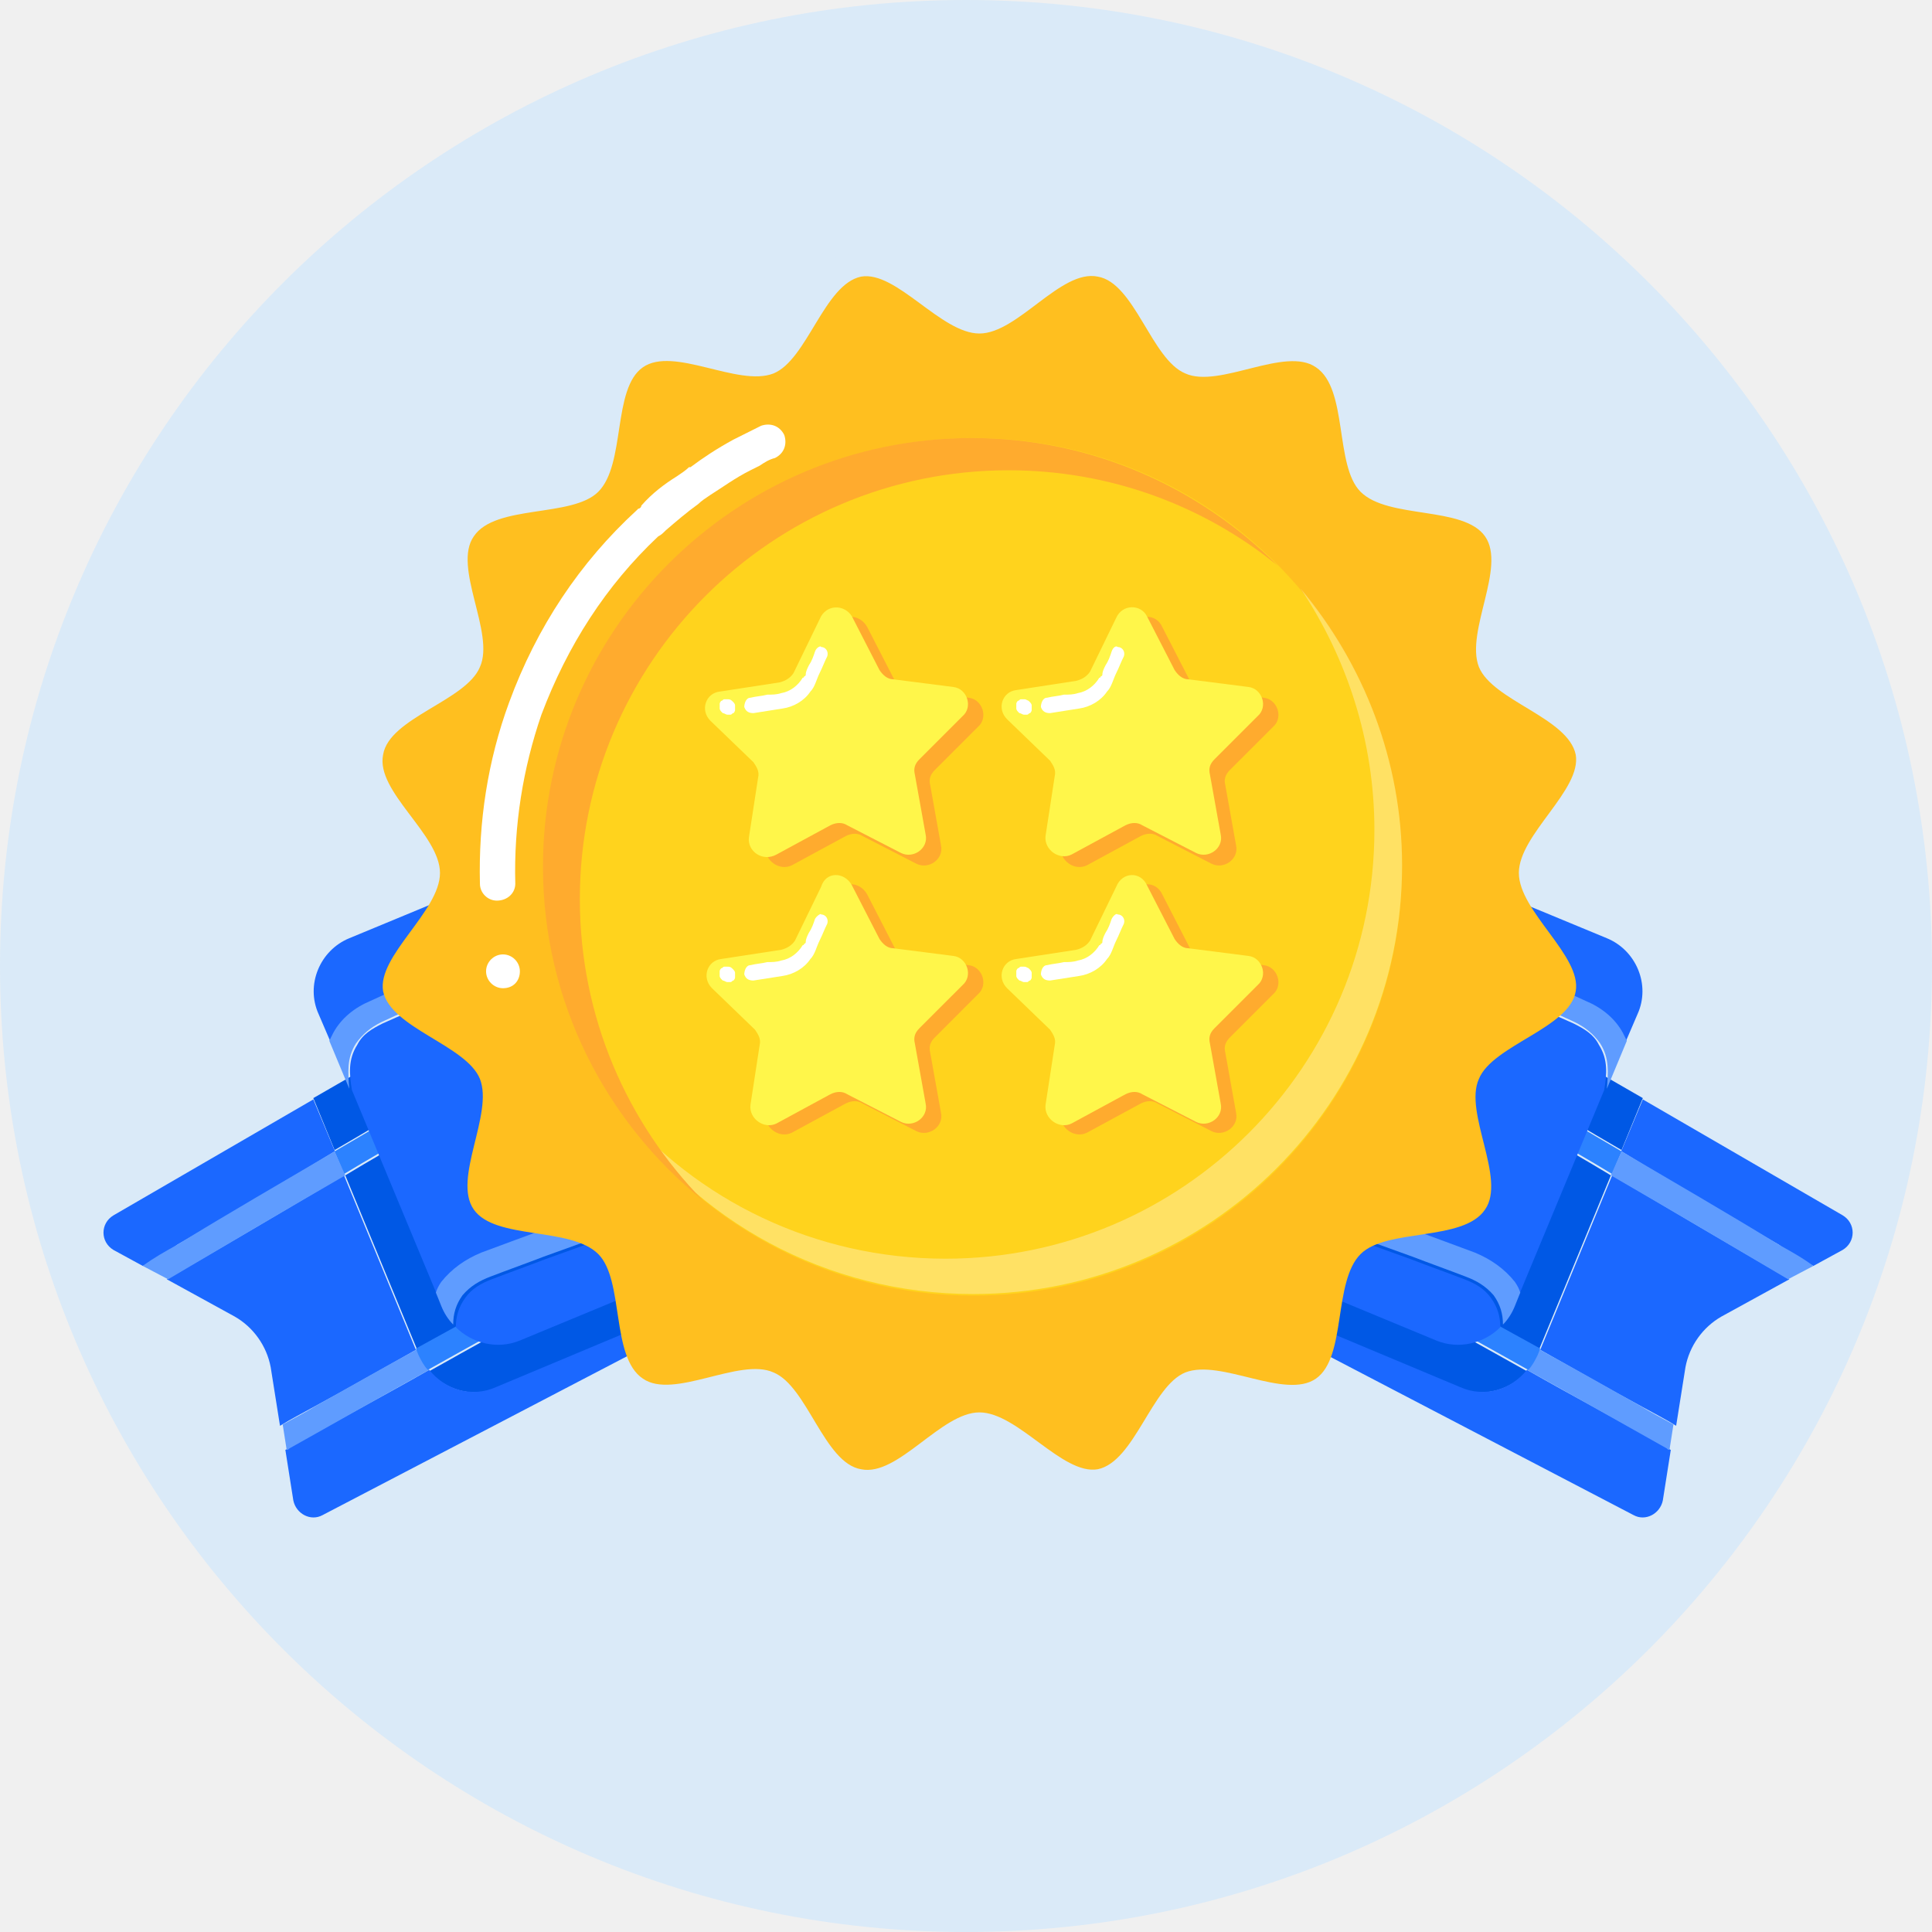
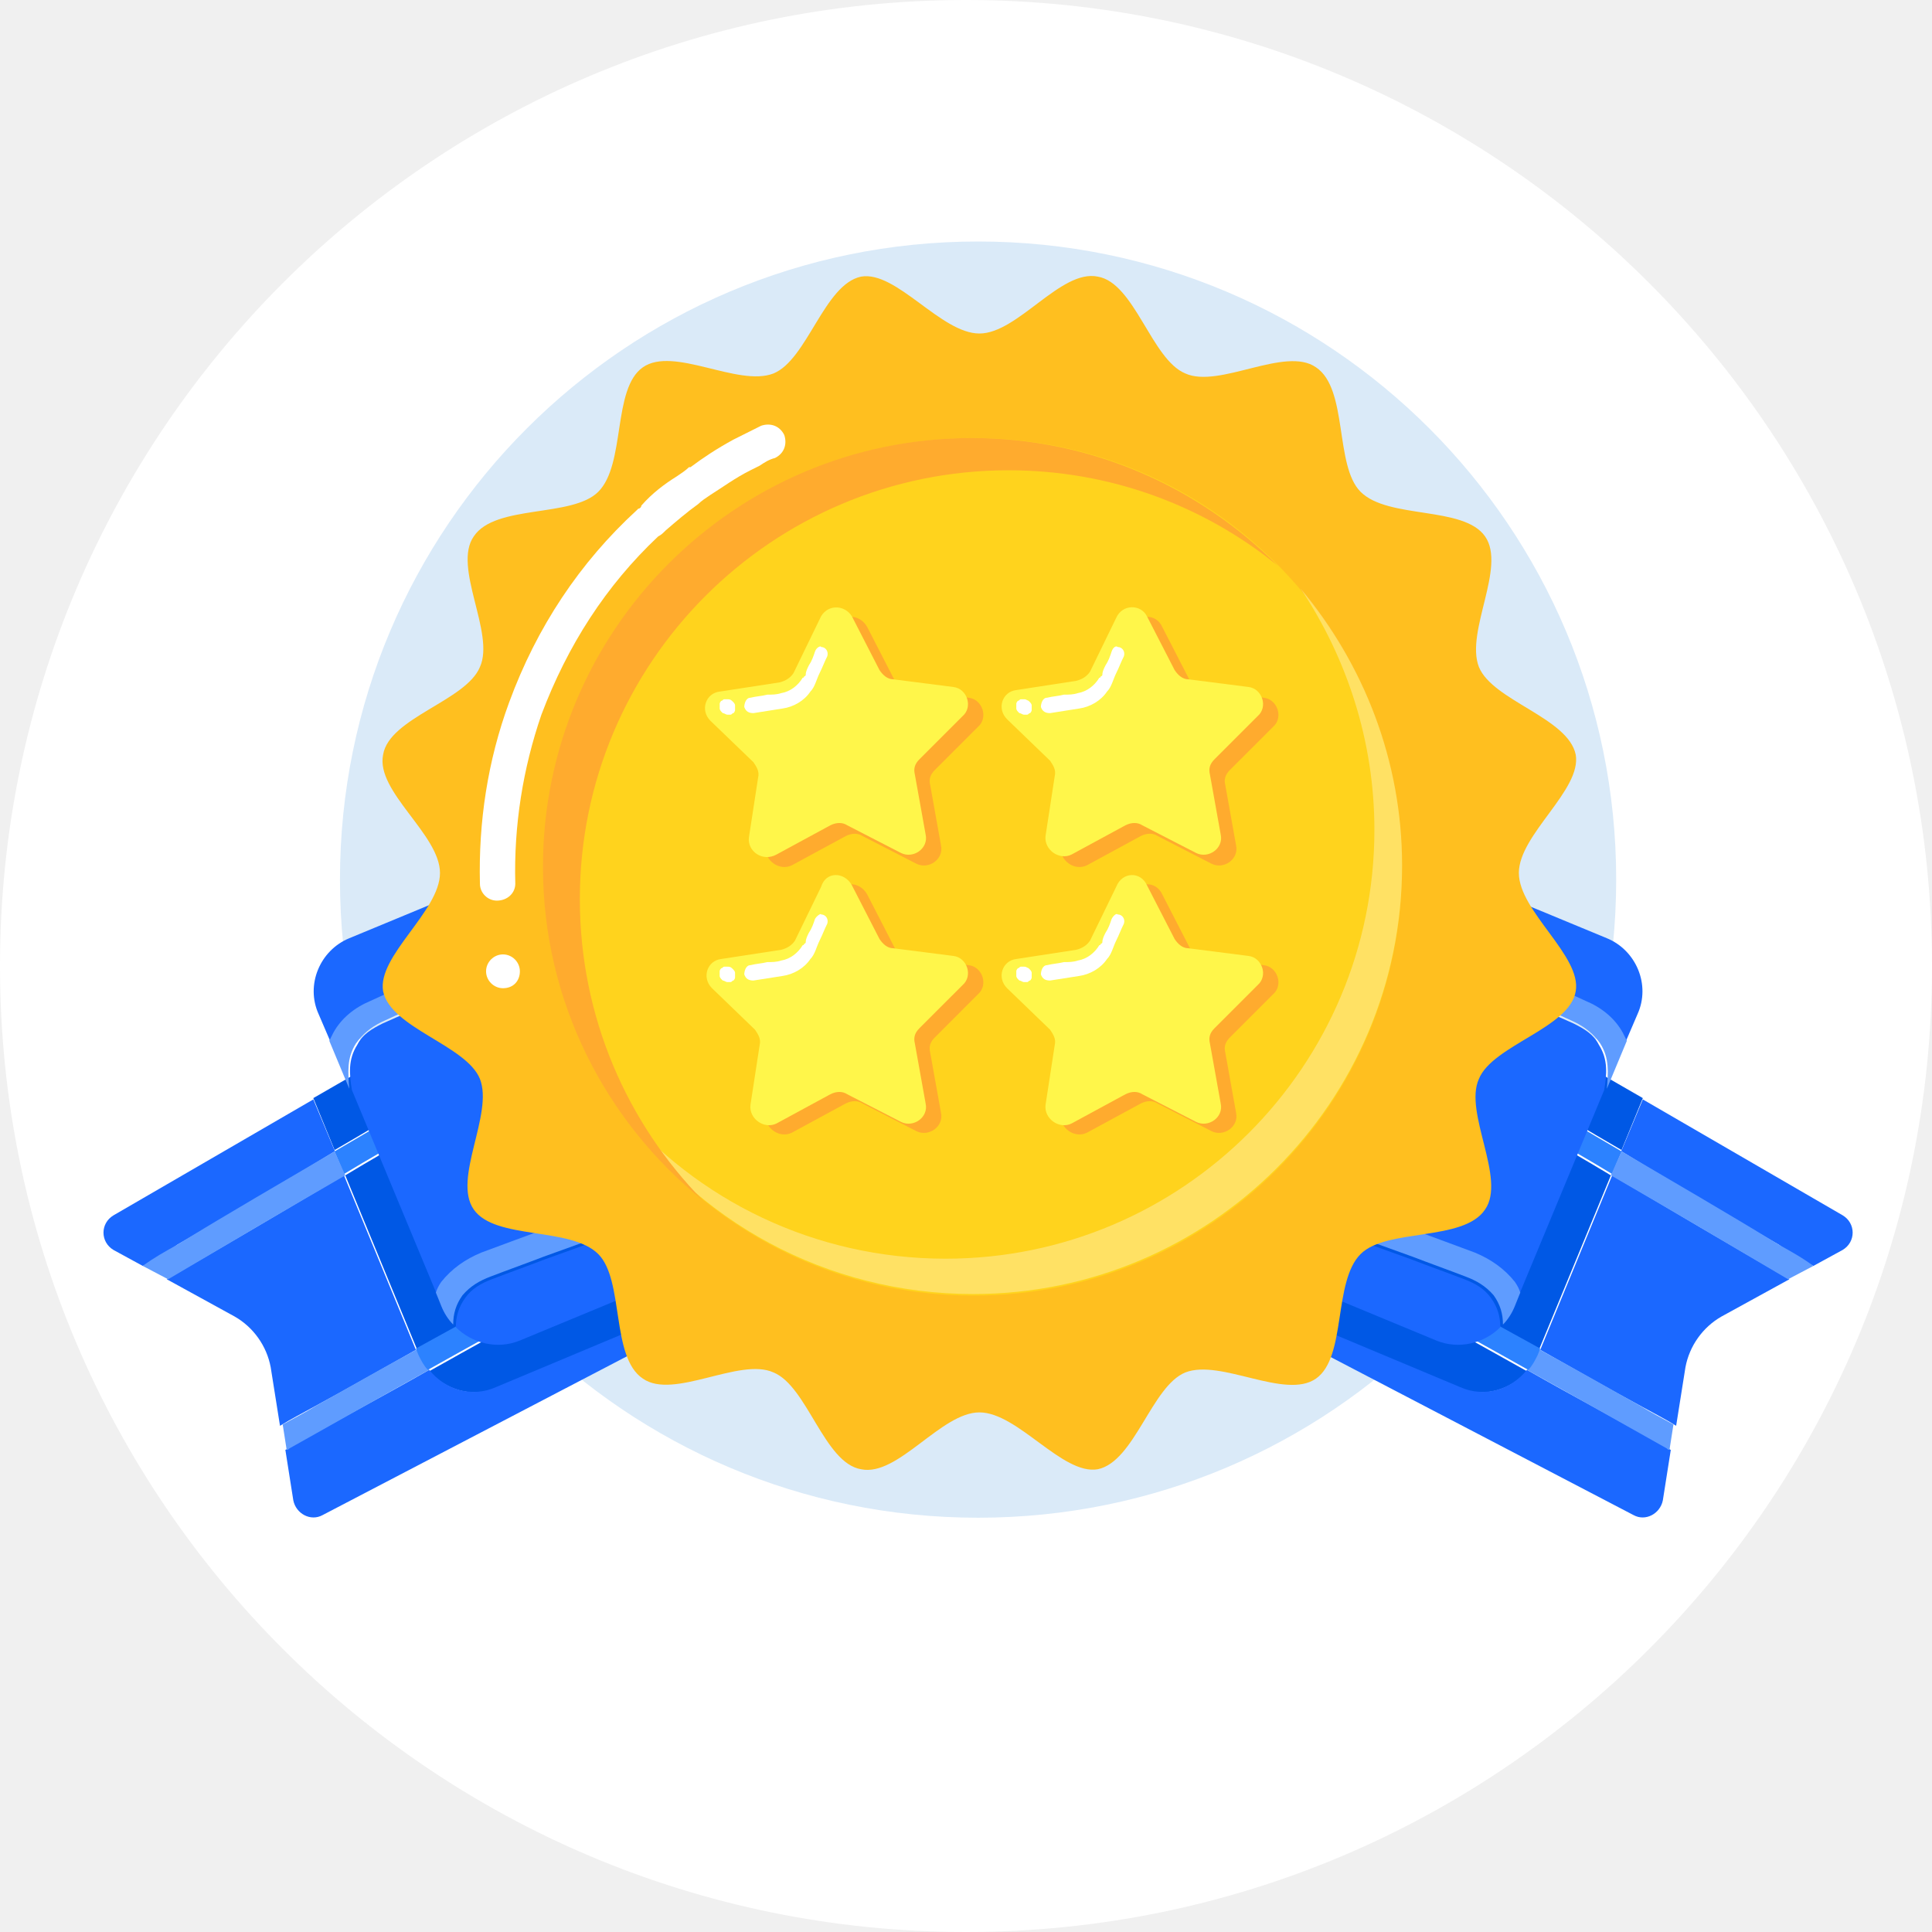
<svg xmlns="http://www.w3.org/2000/svg" width="56" height="56" viewBox="0 0 56 56" fill="none">
-   <rect y="3.05176e-05" width="56" height="56" rx="28" fill="#DAEAF8" />
+   <rect y="3.05176e-05" width="56" height="56" rx="28" fill="white" />
  <path d="M28.35 43.992C38.565 43.992 46.846 35.711 46.846 25.496C46.846 15.281 38.565 7 28.35 7C18.135 7 9.854 15.281 9.854 25.496C9.854 35.711 18.135 43.992 28.35 43.992Z" fill="#DAEAF8" />
  <path d="M11.63 30.361L9.082 31.829L9.699 33.335C10.703 32.755 11.707 32.138 12.711 31.558C12.325 31.211 11.978 30.786 11.63 30.361Z" fill="#0058E5" />
  <path d="M13.213 32.138L13.175 32.176C12.827 32.408 12.441 32.601 12.094 32.833C11.399 33.258 10.704 33.644 10.008 34.068L12.094 39.127C13.677 38.239 15.26 37.351 16.882 36.462C17.268 36.231 17.654 36.849 17.229 37.08C16.843 37.273 16.496 37.505 16.109 37.698C14.874 38.393 13.677 39.05 12.441 39.745C12.905 40.285 13.677 40.517 14.372 40.247L18.928 38.355C19.006 36.887 15.878 34.841 13.213 32.138Z" fill="#0058E5" />
  <path d="M12.827 31.558C12.789 31.597 12.75 31.597 12.711 31.636C12.866 31.829 13.059 31.983 13.213 32.176C13.522 31.906 13.175 31.327 12.827 31.558Z" fill="#5F9CFF" />
  <path d="M13.175 32.176L13.213 32.138C13.059 31.983 12.866 31.79 12.711 31.597C11.707 32.176 10.703 32.794 9.699 33.373L9.97 34.03C10.665 33.605 11.36 33.219 12.055 32.794C12.441 32.601 12.789 32.369 13.175 32.176Z" fill="#2C82FF" />
  <path d="M9.97 34.068L9.854 33.721L9.97 34.068Z" fill="#5F9CFF" />
  <path d="M9.97 34.068C8.271 35.072 6.572 36.076 4.834 37.08L6.803 38.161C7.344 38.47 7.73 39.011 7.846 39.629L8.116 41.328C8.425 41.135 8.734 40.98 9.082 40.787C10.086 40.246 11.09 39.667 12.055 39.127L9.97 34.068Z" fill="#1B68FF" />
  <path d="M9.7 33.373L9.854 33.721L9.082 31.867L3.29 35.227C2.903 35.458 2.903 35.999 3.29 36.231L4.139 36.694C4.487 36.501 4.834 36.308 5.143 36.076C6.688 35.188 8.194 34.3 9.7 33.373Z" fill="#1B68FF" />
  <path d="M9.854 33.721L9.7 33.373C8.194 34.261 6.649 35.149 5.143 36.076C4.796 36.269 4.448 36.462 4.139 36.694L4.873 37.08C6.572 36.076 8.271 35.072 10.008 34.068L9.854 33.721Z" fill="#5F9CFF" />
  <path d="M12.171 39.319C12.209 39.397 12.248 39.474 12.287 39.551C12.248 39.474 12.209 39.397 12.171 39.319Z" fill="#1B68FF" />
  <path d="M14.372 40.208C13.677 40.517 12.904 40.285 12.441 39.706C11.09 40.478 9.699 41.212 8.348 41.984C8.309 41.984 8.309 42.023 8.271 42.023L8.502 43.49C8.58 43.876 9.004 44.108 9.352 43.915L18.233 39.281C18.697 39.011 18.89 38.702 18.89 38.316L14.372 40.208Z" fill="#1B68FF" />
  <path d="M12.171 39.319L12.094 39.165L12.171 39.319Z" fill="#5F9CFF" />
  <path d="M12.287 39.551C12.325 39.628 12.364 39.667 12.402 39.744C12.364 39.667 12.325 39.59 12.287 39.551Z" fill="#5F9CFF" />
  <path d="M12.441 39.706C12.402 39.667 12.364 39.59 12.325 39.513C12.287 39.435 12.248 39.358 12.209 39.281L12.171 39.165L12.132 39.088C11.128 39.629 10.124 40.208 9.159 40.748C8.85 40.941 8.541 41.096 8.194 41.289L8.309 42.023C8.348 42.023 8.348 42.023 8.387 41.984C9.7 41.25 11.051 40.478 12.441 39.706Z" fill="#5F9CFF" />
  <path d="M17.191 37.041C17.577 36.81 17.229 36.192 16.843 36.424C15.26 37.312 13.677 38.2 12.055 39.088L12.132 39.281C12.209 39.436 12.287 39.59 12.402 39.706C13.638 39.011 14.835 38.354 16.071 37.659C16.457 37.466 16.843 37.235 17.191 37.041Z" fill="#2C82FF" />
  <path d="M22.404 33.914L18.851 25.38C18.503 24.531 17.5 24.106 16.65 24.492L10.124 27.195C9.275 27.543 8.85 28.547 9.236 29.396L9.584 30.207C9.622 30.13 9.661 30.052 9.7 29.975C9.97 29.55 10.317 29.241 10.781 29.048C13.291 27.89 15.839 26.809 18.388 25.689C18.812 25.496 19.044 26.191 18.619 26.346C18.195 26.538 17.77 26.732 17.384 26.886C15.8 27.581 14.179 28.315 12.596 29.01C12.094 29.241 11.592 29.435 11.09 29.666C10.781 29.821 10.51 29.975 10.356 30.284C10.086 30.709 10.124 31.134 10.201 31.597L12.673 37.544C12.711 37.428 12.789 37.35 12.827 37.235C13.098 36.81 13.522 36.539 13.986 36.385C16.573 35.42 19.198 34.493 21.786 33.566C22.21 33.412 22.404 34.107 21.979 34.261C21.554 34.416 21.129 34.57 20.704 34.725C19.083 35.304 17.422 35.922 15.8 36.501C15.299 36.694 14.758 36.887 14.256 37.08C13.947 37.196 13.677 37.35 13.484 37.621C13.291 37.891 13.213 38.161 13.213 38.47C13.677 38.934 14.41 39.127 15.067 38.856L21.593 36.153C22.365 35.729 22.751 34.763 22.404 33.914Z" fill="#1B68FF" />
  <path d="M10.317 30.245C10.51 29.975 10.742 29.782 11.051 29.628C11.553 29.396 12.055 29.164 12.557 28.971C14.14 28.276 15.762 27.543 17.345 26.847C17.77 26.654 18.195 26.461 18.581 26.307C19.005 26.114 18.774 25.457 18.349 25.65C15.8 26.77 13.252 27.851 10.742 29.01C10.279 29.203 9.893 29.512 9.661 29.936C9.622 30.014 9.584 30.091 9.545 30.168L10.124 31.558C10.086 31.095 10.047 30.67 10.317 30.245Z" fill="#5F9CFF" />
  <path d="M14.217 37.003C14.719 36.81 15.26 36.617 15.762 36.424C17.384 35.844 19.044 35.227 20.666 34.648C21.091 34.493 21.515 34.339 21.94 34.184C22.365 34.03 22.172 33.335 21.747 33.489C19.16 34.416 16.534 35.343 13.947 36.308C13.484 36.501 13.098 36.771 12.789 37.157C12.711 37.273 12.673 37.35 12.634 37.466L12.789 37.852C12.866 38.045 12.982 38.239 13.136 38.393C13.136 38.084 13.213 37.814 13.406 37.544C13.638 37.273 13.908 37.119 14.217 37.003Z" fill="#5F9CFF" />
  <path d="M45.07 30.361L47.618 31.829L47.001 33.335C45.997 32.755 44.993 32.138 43.989 31.558C44.375 31.211 44.722 30.786 45.07 30.361Z" fill="#0058E5" />
  <path d="M43.487 32.138L43.525 32.176C43.873 32.408 44.259 32.601 44.606 32.833C45.301 33.258 45.996 33.644 46.692 34.069L44.606 39.127C43.023 38.239 41.44 37.351 39.818 36.462C39.432 36.231 39.046 36.849 39.471 37.08C39.857 37.273 40.205 37.505 40.591 37.698C41.826 38.393 43.023 39.05 44.259 39.745C43.796 40.285 43.023 40.517 42.328 40.247L37.772 38.355C37.695 36.887 40.822 34.841 43.487 32.138Z" fill="#0058E5" />
  <path d="M43.873 31.558C43.911 31.597 43.95 31.597 43.989 31.636C43.834 31.829 43.641 31.983 43.487 32.176C43.178 31.906 43.525 31.327 43.873 31.558Z" fill="#5F9CFF" />
  <path d="M43.525 32.176L43.487 32.138C43.641 31.983 43.834 31.79 43.989 31.597C44.993 32.176 45.997 32.794 47.001 33.373L46.73 34.03C46.035 33.605 45.34 33.219 44.645 32.794C44.259 32.601 43.911 32.37 43.525 32.176Z" fill="#2C82FF" />
  <path d="M46.73 34.068L46.846 33.72L46.73 34.068Z" fill="#5F9CFF" />
  <path d="M46.73 34.068C48.429 35.072 50.128 36.076 51.866 37.08L49.897 38.161C49.356 38.47 48.97 39.011 48.854 39.628L48.584 41.327C48.275 41.134 47.966 40.98 47.618 40.787C46.614 40.246 45.61 39.667 44.645 39.126L46.73 34.068Z" fill="#1B68FF" />
  <path d="M47.001 33.373L46.846 33.72L47.618 31.867L53.41 35.226C53.797 35.458 53.797 35.999 53.41 36.23L52.561 36.694C52.213 36.501 51.866 36.307 51.557 36.076C50.012 35.188 48.507 34.3 47.001 33.373Z" fill="#1B68FF" />
  <path d="M46.846 33.72L47.001 33.373C48.507 34.261 50.051 35.149 51.557 36.076C51.904 36.269 52.252 36.462 52.561 36.694L51.827 37.08C50.128 36.076 48.429 35.072 46.692 34.068L46.846 33.72Z" fill="#5F9CFF" />
  <path d="M44.529 39.319C44.491 39.397 44.452 39.474 44.413 39.551C44.452 39.474 44.491 39.397 44.529 39.319Z" fill="#1B68FF" />
  <path d="M42.328 40.208C43.023 40.517 43.796 40.285 44.259 39.706C45.61 40.478 47.001 41.212 48.352 41.984C48.391 41.984 48.391 42.023 48.429 42.023L48.198 43.49C48.12 43.876 47.696 44.108 47.348 43.915L38.467 39.281C38.004 39.011 37.81 38.702 37.81 38.316L42.328 40.208Z" fill="#1B68FF" />
  <path d="M44.529 39.32L44.606 39.165L44.529 39.32Z" fill="#5F9CFF" />
  <path d="M44.413 39.551C44.375 39.629 44.336 39.667 44.297 39.744C44.336 39.667 44.375 39.59 44.413 39.551Z" fill="#5F9CFF" />
  <path d="M44.259 39.706C44.297 39.667 44.336 39.59 44.375 39.513C44.413 39.435 44.452 39.358 44.491 39.281L44.529 39.165L44.568 39.088C45.572 39.629 46.576 40.208 47.541 40.748C47.85 40.941 48.159 41.096 48.506 41.289L48.391 42.023C48.352 42.023 48.352 42.023 48.313 41.984C47.001 41.25 45.649 40.478 44.259 39.706Z" fill="#5F9CFF" />
  <path d="M39.509 37.042C39.123 36.81 39.471 36.192 39.857 36.424C41.44 37.312 43.023 38.2 44.645 39.088L44.568 39.281C44.491 39.436 44.413 39.59 44.297 39.706C43.062 39.011 41.865 38.354 40.629 37.659C40.243 37.466 39.857 37.235 39.509 37.042Z" fill="#2C82FF" />
  <path d="M34.297 33.914L37.849 25.38C38.197 24.531 39.2 24.106 40.05 24.492L46.576 27.195C47.425 27.543 47.85 28.547 47.464 29.396L47.116 30.207C47.078 30.13 47.039 30.052 47.001 29.975C46.73 29.55 46.383 29.241 45.919 29.048C43.409 27.89 40.861 26.809 38.312 25.689C37.888 25.496 37.656 26.191 38.081 26.346C38.505 26.538 38.93 26.732 39.316 26.886C40.9 27.581 42.521 28.315 44.104 29.01C44.606 29.241 45.108 29.435 45.61 29.666C45.919 29.821 46.19 29.975 46.344 30.284C46.614 30.709 46.576 31.134 46.498 31.597L44.027 37.544C43.989 37.428 43.911 37.35 43.873 37.235C43.602 36.81 43.178 36.539 42.714 36.385C40.127 35.42 37.501 34.493 34.914 33.566C34.49 33.412 34.297 34.107 34.721 34.261C35.146 34.416 35.571 34.57 35.995 34.725C37.617 35.304 39.278 35.922 40.9 36.501C41.401 36.694 41.942 36.887 42.444 37.08C42.753 37.196 43.023 37.35 43.216 37.621C43.409 37.891 43.487 38.161 43.487 38.47C43.023 38.934 42.29 39.127 41.633 38.856L35.107 36.153C34.335 35.729 33.949 34.763 34.297 33.914Z" fill="#1B68FF" />
  <path d="M46.383 30.245C46.19 29.975 45.958 29.782 45.649 29.628C45.147 29.396 44.645 29.164 44.143 28.971C42.56 28.276 40.938 27.543 39.355 26.847C38.93 26.654 38.505 26.461 38.119 26.307C37.694 26.114 37.926 25.457 38.351 25.65C40.9 26.77 43.448 27.851 45.958 29.01C46.421 29.203 46.807 29.512 47.039 29.936C47.078 30.014 47.116 30.091 47.155 30.168L46.576 31.558C46.614 31.095 46.653 30.67 46.383 30.245Z" fill="#5F9CFF" />
  <path d="M42.483 37.003C41.981 36.81 41.44 36.617 40.938 36.424C39.316 35.844 37.656 35.227 36.034 34.648C35.609 34.493 35.185 34.339 34.76 34.184C34.335 34.03 34.528 33.335 34.953 33.489C37.54 34.416 40.166 35.343 42.753 36.308C43.216 36.501 43.602 36.771 43.911 37.157C43.989 37.273 44.027 37.35 44.066 37.466L43.911 37.852C43.834 38.045 43.718 38.239 43.564 38.393C43.564 38.084 43.486 37.814 43.294 37.544C43.062 37.273 42.791 37.119 42.483 37.003Z" fill="#5F9CFF" />
  <path d="M44.025 25.303C44.025 24.189 45.852 22.897 45.673 21.873C45.451 20.803 43.268 20.313 42.867 19.333C42.466 18.309 43.669 16.438 43.045 15.547C42.421 14.656 40.239 15.057 39.437 14.255C38.679 13.498 39.08 11.27 38.145 10.647C37.254 10.023 35.338 11.27 34.358 10.825C33.378 10.424 32.888 8.197 31.819 8.018C30.75 7.796 29.503 9.667 28.389 9.667C27.275 9.667 25.983 7.84 24.959 8.018C23.89 8.241 23.4 10.424 22.42 10.825C21.395 11.226 19.524 10.023 18.633 10.647C17.742 11.27 18.143 13.453 17.341 14.255C16.584 15.012 14.357 14.611 13.733 15.547C13.109 16.438 14.357 18.353 13.911 19.333C13.51 20.313 11.283 20.803 11.105 21.873C10.882 22.942 12.753 24.189 12.753 25.303C12.753 26.416 10.927 27.708 11.105 28.733C11.328 29.802 13.51 30.292 13.911 31.272C14.312 32.297 13.109 34.168 13.733 35.059C14.357 35.95 16.54 35.549 17.341 36.35C18.099 37.108 17.698 39.335 18.633 39.959C19.524 40.582 21.44 39.335 22.42 39.781C23.4 40.181 23.89 42.409 24.959 42.587C26.028 42.81 27.275 40.939 28.389 40.939C29.503 40.939 30.795 42.765 31.819 42.587C32.888 42.364 33.378 40.181 34.358 39.781C35.383 39.38 37.254 40.582 38.145 39.959C39.036 39.335 38.635 37.152 39.437 36.35C40.194 35.593 42.421 35.994 43.045 35.059C43.669 34.168 42.421 32.252 42.867 31.272C43.268 30.292 45.495 29.802 45.673 28.733C45.852 27.708 44.025 26.416 44.025 25.303Z" fill="#FFBF1F" />
  <path d="M28.211 37.553C35.075 37.553 40.639 31.989 40.639 25.124C40.639 18.26 35.075 12.696 28.211 12.696C21.347 12.696 15.782 18.26 15.782 25.124C15.782 31.989 21.347 37.553 28.211 37.553Z" fill="#FFD31D" />
  <path opacity="0.5" d="M37.7 17.061C39.036 19.066 39.838 21.471 39.838 24.055C39.838 30.915 34.269 36.484 27.409 36.484C23.623 36.484 20.192 34.791 17.921 32.074C20.148 35.37 23.934 37.508 28.211 37.508C35.071 37.508 40.64 31.94 40.64 25.08C40.64 22.05 39.526 19.244 37.7 17.061Z" fill="#FFEFAB" />
  <path d="M16.807 26.06C16.807 19.2 22.375 13.631 29.235 13.631C32.176 13.631 34.893 14.656 37.031 16.393C34.759 14.121 31.641 12.696 28.166 12.696C21.306 12.696 15.738 18.264 15.738 25.124C15.738 29.044 17.564 32.519 20.371 34.791C18.188 32.564 16.807 29.49 16.807 26.06Z" fill="#FFAB2E" />
  <path d="M14.401 26.105C14.134 26.105 13.911 25.882 13.911 25.615C13.867 23.833 14.134 22.051 14.758 20.358C15.559 18.175 16.807 16.304 18.455 14.79L18.5 14.745C18.544 14.745 18.589 14.701 18.589 14.656C18.9 14.3 19.257 14.032 19.613 13.81C19.747 13.721 19.88 13.632 19.97 13.542C19.97 13.542 19.97 13.542 20.014 13.542C20.37 13.275 20.771 13.008 21.261 12.741C21.351 12.696 21.44 12.652 21.529 12.607C21.707 12.518 21.885 12.429 22.063 12.34C22.331 12.251 22.598 12.34 22.732 12.607C22.821 12.874 22.732 13.142 22.464 13.275C22.286 13.32 22.152 13.409 22.019 13.498C21.93 13.542 21.84 13.587 21.751 13.632C21.306 13.854 20.95 14.121 20.593 14.344C20.46 14.433 20.326 14.522 20.237 14.611C19.925 14.834 19.613 15.101 19.301 15.369C19.212 15.458 19.168 15.502 19.079 15.547C17.564 16.973 16.45 18.71 15.693 20.715C15.158 22.274 14.891 23.922 14.936 25.615C14.936 25.882 14.713 26.105 14.401 26.105Z" fill="white" />
  <path d="M15.069 28.154C15.069 27.886 14.847 27.664 14.579 27.664C14.312 27.664 14.089 27.886 14.089 28.154C14.089 28.421 14.312 28.644 14.579 28.644C14.891 28.644 15.069 28.421 15.069 28.154Z" fill="white" />
  <path d="M33.69 18.175L34.492 19.734C34.581 19.868 34.715 20.002 34.893 20.002L36.63 20.224C37.031 20.269 37.209 20.803 36.898 21.071L35.65 22.318C35.517 22.452 35.472 22.585 35.517 22.764L35.828 24.501C35.917 24.902 35.472 25.214 35.116 25.035L33.556 24.233C33.423 24.144 33.245 24.144 33.066 24.233L31.507 25.08C31.151 25.258 30.706 24.946 30.75 24.545L31.017 22.808C31.062 22.63 30.973 22.496 30.884 22.363L29.636 21.16C29.325 20.848 29.503 20.358 29.904 20.313L31.641 20.046C31.819 20.002 31.953 19.912 32.042 19.779L32.799 18.22C32.977 17.774 33.512 17.774 33.69 18.175Z" fill="#FFAB2E" />
  <path d="M33.245 17.863L34.047 19.422C34.136 19.556 34.269 19.69 34.447 19.69L36.185 19.912C36.586 19.957 36.764 20.492 36.452 20.759L35.205 22.006C35.071 22.14 35.027 22.273 35.071 22.452L35.383 24.189C35.472 24.59 35.027 24.902 34.67 24.724L33.111 23.922C32.977 23.833 32.799 23.833 32.621 23.922L31.062 24.768C30.706 24.946 30.26 24.634 30.305 24.233L30.572 22.496C30.616 22.318 30.527 22.184 30.438 22.051L29.191 20.848C28.879 20.536 29.057 20.046 29.458 20.002L31.195 19.734C31.374 19.69 31.507 19.601 31.596 19.467L32.354 17.908C32.532 17.507 33.066 17.507 33.245 17.863Z" fill="#FFF64A" />
  <path d="M32.22 18.888C32.176 19.022 32.131 19.155 32.042 19.289C31.997 19.378 31.953 19.467 31.953 19.556C31.953 19.556 31.953 19.601 31.908 19.601C31.908 19.601 31.953 19.556 31.908 19.601C31.908 19.601 31.908 19.645 31.864 19.645C31.73 19.868 31.507 20.046 31.24 20.091C31.107 20.135 30.973 20.135 30.839 20.135C30.661 20.18 30.527 20.18 30.349 20.224C30.216 20.224 30.171 20.403 30.171 20.492C30.216 20.625 30.305 20.67 30.438 20.67C30.706 20.625 31.017 20.581 31.285 20.536C31.596 20.492 31.908 20.314 32.087 20.046C32.22 19.913 32.265 19.69 32.354 19.512C32.443 19.334 32.487 19.2 32.577 19.022C32.621 18.888 32.532 18.754 32.398 18.754C32.354 18.71 32.265 18.754 32.22 18.888Z" fill="white" />
  <path d="M29.681 20.269C29.636 20.269 29.636 20.269 29.592 20.269C29.547 20.269 29.547 20.314 29.503 20.314C29.503 20.314 29.458 20.358 29.458 20.403C29.458 20.447 29.458 20.447 29.458 20.492V20.536C29.458 20.581 29.503 20.625 29.503 20.625L29.547 20.67C29.592 20.67 29.636 20.715 29.681 20.715C29.725 20.715 29.725 20.715 29.77 20.715C29.814 20.715 29.814 20.67 29.859 20.67C29.859 20.67 29.904 20.625 29.904 20.581C29.904 20.536 29.904 20.536 29.904 20.492V20.447C29.904 20.403 29.859 20.358 29.859 20.358L29.814 20.314C29.725 20.269 29.725 20.269 29.681 20.269Z" fill="white" />
  <path d="M25.137 18.175L25.939 19.734C26.028 19.868 26.162 20.002 26.34 20.002L28.077 20.224C28.478 20.269 28.656 20.804 28.345 21.071L27.097 22.318C26.964 22.452 26.919 22.585 26.964 22.764L27.275 24.501C27.364 24.902 26.919 25.214 26.563 25.036L25.003 24.234C24.87 24.145 24.692 24.145 24.514 24.234L22.954 25.08C22.598 25.258 22.152 24.947 22.197 24.546L22.464 22.808C22.509 22.63 22.42 22.496 22.331 22.363L21.083 21.16C20.771 20.848 20.95 20.358 21.351 20.314L23.088 20.046C23.266 20.002 23.4 19.913 23.489 19.779L24.246 18.22C24.38 17.774 24.914 17.774 25.137 18.175Z" fill="#FFAB2E" />
  <path d="M24.692 17.863L25.493 19.423C25.582 19.556 25.716 19.69 25.894 19.69L27.632 19.913C28.033 19.957 28.211 20.492 27.899 20.759L26.652 22.006C26.518 22.14 26.474 22.274 26.518 22.452L26.83 24.189C26.919 24.59 26.474 24.902 26.117 24.724L24.558 23.922C24.424 23.833 24.246 23.833 24.068 23.922L22.509 24.768C22.108 24.991 21.662 24.679 21.707 24.278L21.974 22.541C22.019 22.363 21.93 22.229 21.841 22.095L20.593 20.893C20.281 20.581 20.46 20.091 20.86 20.046L22.598 19.779C22.776 19.734 22.91 19.645 22.999 19.512L23.756 17.953C23.934 17.507 24.469 17.507 24.692 17.863Z" fill="#FFF64A" />
  <path d="M23.622 18.888C23.578 19.022 23.533 19.155 23.444 19.289C23.4 19.378 23.355 19.467 23.355 19.556C23.355 19.556 23.355 19.601 23.311 19.601C23.311 19.601 23.355 19.556 23.311 19.601C23.311 19.601 23.311 19.645 23.266 19.645C23.133 19.868 22.91 20.046 22.642 20.091C22.509 20.135 22.375 20.135 22.242 20.135C22.063 20.18 21.93 20.18 21.752 20.224C21.618 20.224 21.573 20.403 21.573 20.492C21.618 20.625 21.707 20.67 21.841 20.67C22.108 20.625 22.42 20.581 22.687 20.536C22.999 20.492 23.311 20.314 23.489 20.046C23.622 19.913 23.667 19.69 23.756 19.512C23.845 19.334 23.89 19.2 23.979 19.022C24.023 18.888 23.934 18.754 23.801 18.754C23.801 18.71 23.667 18.754 23.622 18.888Z" fill="white" />
  <path d="M21.083 20.269C21.039 20.269 21.039 20.269 20.994 20.269C20.95 20.269 20.95 20.314 20.905 20.314C20.905 20.314 20.861 20.358 20.861 20.403C20.861 20.447 20.861 20.447 20.861 20.492V20.536C20.861 20.581 20.905 20.625 20.905 20.625L20.95 20.67C20.994 20.67 21.039 20.715 21.083 20.715C21.128 20.715 21.128 20.715 21.172 20.715C21.217 20.715 21.217 20.67 21.262 20.67C21.262 20.67 21.306 20.625 21.306 20.581C21.306 20.536 21.306 20.536 21.306 20.492V20.447C21.306 20.403 21.262 20.358 21.262 20.358L21.217 20.314C21.172 20.269 21.128 20.269 21.083 20.269Z" fill="white" />
  <path d="M33.69 25.927L34.492 27.486C34.581 27.619 34.715 27.753 34.893 27.753L36.63 27.976C37.031 28.02 37.209 28.555 36.898 28.822L35.65 30.07C35.517 30.203 35.472 30.337 35.517 30.515L35.828 32.252C35.917 32.653 35.472 32.965 35.116 32.787L33.556 31.985C33.423 31.896 33.245 31.896 33.066 31.985L31.507 32.831C31.151 33.01 30.706 32.698 30.75 32.297L31.017 30.559C31.062 30.381 30.973 30.248 30.884 30.114L29.636 28.911C29.325 28.599 29.503 28.109 29.904 28.065L31.641 27.797C31.819 27.753 31.953 27.664 32.042 27.53L32.799 25.971C32.977 25.526 33.512 25.526 33.69 25.927Z" fill="#FFAB2E" />
  <path d="M33.245 25.659L34.047 27.218C34.136 27.352 34.269 27.486 34.447 27.486L36.185 27.708C36.586 27.753 36.764 28.288 36.452 28.555L35.205 29.802C35.071 29.936 35.027 30.069 35.071 30.247L35.383 31.985C35.472 32.386 35.027 32.698 34.67 32.519L33.111 31.718C32.977 31.628 32.799 31.628 32.621 31.718L31.062 32.564C30.706 32.742 30.26 32.43 30.305 32.029L30.572 30.292C30.616 30.114 30.527 29.98 30.438 29.847L29.191 28.644C28.879 28.332 29.057 27.842 29.458 27.797L31.195 27.53C31.374 27.486 31.507 27.396 31.596 27.263L32.354 25.704C32.532 25.258 33.066 25.258 33.245 25.659Z" fill="#FFF64A" />
  <path d="M32.22 26.639C32.176 26.773 32.131 26.907 32.042 27.04C31.997 27.13 31.953 27.219 31.953 27.308C31.953 27.308 31.953 27.352 31.908 27.352C31.908 27.352 31.953 27.308 31.908 27.352C31.908 27.352 31.908 27.397 31.864 27.397C31.73 27.619 31.507 27.798 31.24 27.842C31.107 27.887 30.973 27.887 30.839 27.887C30.661 27.931 30.527 27.931 30.349 27.976C30.216 27.976 30.171 28.154 30.171 28.243C30.216 28.377 30.305 28.421 30.438 28.421C30.706 28.377 31.017 28.332 31.285 28.288C31.596 28.243 31.908 28.065 32.087 27.798C32.22 27.664 32.265 27.441 32.354 27.263C32.443 27.085 32.487 26.951 32.577 26.773C32.621 26.639 32.532 26.506 32.398 26.506C32.354 26.461 32.265 26.55 32.22 26.639Z" fill="white" />
  <path d="M29.681 28.02C29.636 28.02 29.636 28.02 29.592 28.02C29.547 28.02 29.547 28.065 29.503 28.065C29.503 28.065 29.458 28.109 29.458 28.154C29.458 28.198 29.458 28.198 29.458 28.243V28.288C29.458 28.332 29.503 28.377 29.503 28.377L29.547 28.421C29.592 28.421 29.636 28.466 29.681 28.466C29.725 28.466 29.725 28.466 29.77 28.466C29.814 28.466 29.814 28.421 29.859 28.421C29.859 28.421 29.904 28.377 29.904 28.332C29.904 28.288 29.904 28.288 29.904 28.243V28.198C29.904 28.154 29.859 28.109 29.859 28.109L29.814 28.065C29.725 28.02 29.725 28.02 29.681 28.02Z" fill="white" />
  <path d="M25.137 25.927L25.939 27.486C26.028 27.619 26.162 27.753 26.34 27.753L28.077 27.976C28.478 28.02 28.656 28.555 28.344 28.822L27.097 30.07C26.963 30.203 26.919 30.337 26.963 30.515L27.275 32.252C27.364 32.653 26.919 32.965 26.562 32.787L25.003 31.985C24.87 31.896 24.692 31.896 24.513 31.985L22.954 32.831C22.598 33.01 22.152 32.698 22.197 32.297L22.464 30.559C22.509 30.381 22.42 30.248 22.331 30.114L21.083 28.911C20.771 28.599 20.95 28.109 21.351 28.065L23.088 27.797C23.266 27.753 23.4 27.664 23.489 27.53L24.246 25.971C24.38 25.526 24.914 25.526 25.137 25.927Z" fill="#FFAB2E" />
  <path d="M24.692 25.659L25.493 27.218C25.582 27.352 25.716 27.486 25.894 27.486L27.632 27.708C28.033 27.753 28.211 28.288 27.899 28.555L26.652 29.802C26.518 29.936 26.474 30.069 26.518 30.247L26.83 31.985C26.919 32.386 26.474 32.698 26.117 32.519L24.558 31.718C24.424 31.628 24.246 31.628 24.068 31.718L22.509 32.564C22.152 32.742 21.707 32.43 21.752 32.029L22.019 30.292C22.063 30.114 21.974 29.98 21.885 29.847L20.638 28.644C20.326 28.332 20.504 27.842 20.905 27.797L22.642 27.53C22.821 27.486 22.954 27.396 23.043 27.263L23.801 25.704C23.934 25.258 24.469 25.258 24.692 25.659Z" fill="#FFF64A" />
  <path d="M23.622 26.639C23.578 26.773 23.533 26.907 23.444 27.04C23.4 27.13 23.355 27.219 23.355 27.308C23.355 27.308 23.355 27.352 23.311 27.352C23.311 27.352 23.355 27.308 23.311 27.352C23.311 27.352 23.311 27.397 23.266 27.397C23.132 27.619 22.91 27.798 22.642 27.842C22.509 27.887 22.375 27.887 22.241 27.887C22.063 27.931 21.93 27.931 21.751 27.976C21.618 27.976 21.573 28.154 21.573 28.243C21.618 28.377 21.707 28.421 21.84 28.421C22.108 28.377 22.42 28.332 22.687 28.288C22.999 28.243 23.311 28.065 23.489 27.798C23.622 27.664 23.667 27.441 23.756 27.263C23.845 27.085 23.89 26.951 23.979 26.773C24.023 26.639 23.934 26.506 23.801 26.506C23.801 26.461 23.667 26.55 23.622 26.639Z" fill="white" />
  <path d="M21.083 28.02C21.039 28.02 21.039 28.02 20.994 28.02C20.95 28.02 20.95 28.065 20.905 28.065C20.905 28.065 20.86 28.109 20.86 28.154C20.86 28.198 20.86 28.198 20.86 28.243V28.288C20.86 28.332 20.905 28.377 20.905 28.377L20.95 28.421C20.994 28.421 21.039 28.466 21.083 28.466C21.128 28.466 21.128 28.466 21.172 28.466C21.217 28.466 21.217 28.421 21.261 28.421C21.261 28.421 21.306 28.377 21.306 28.332C21.306 28.288 21.306 28.288 21.306 28.243V28.198C21.306 28.154 21.261 28.109 21.261 28.109L21.217 28.065C21.172 28.02 21.128 28.02 21.083 28.02Z" fill="white" />
</svg>
